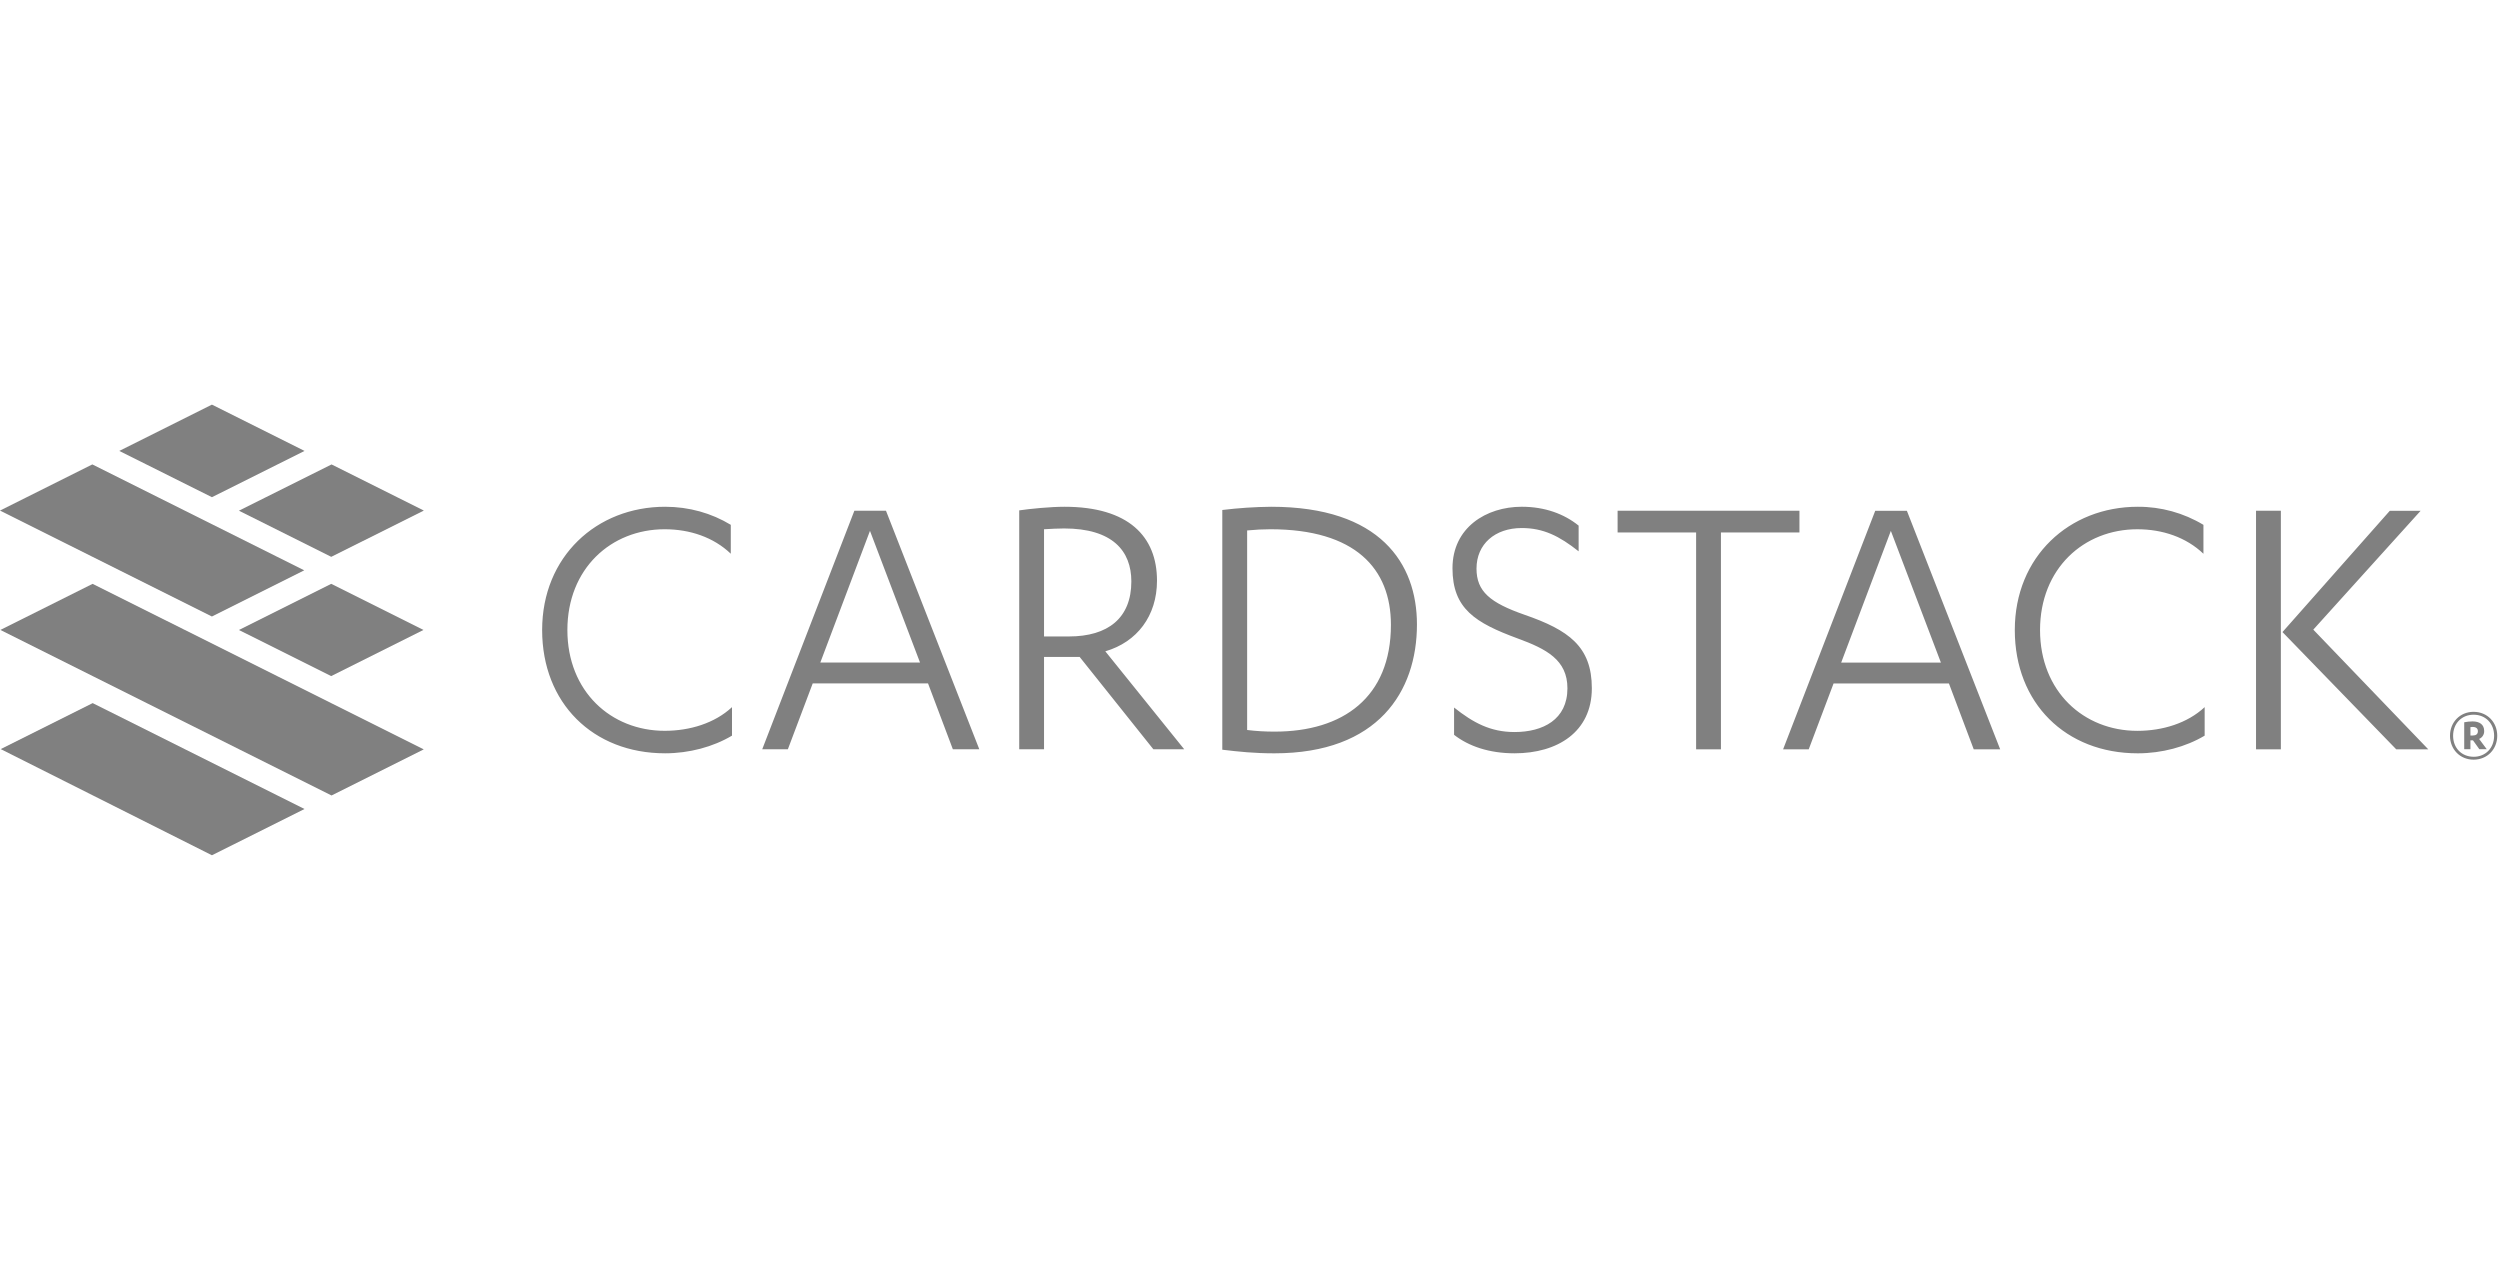
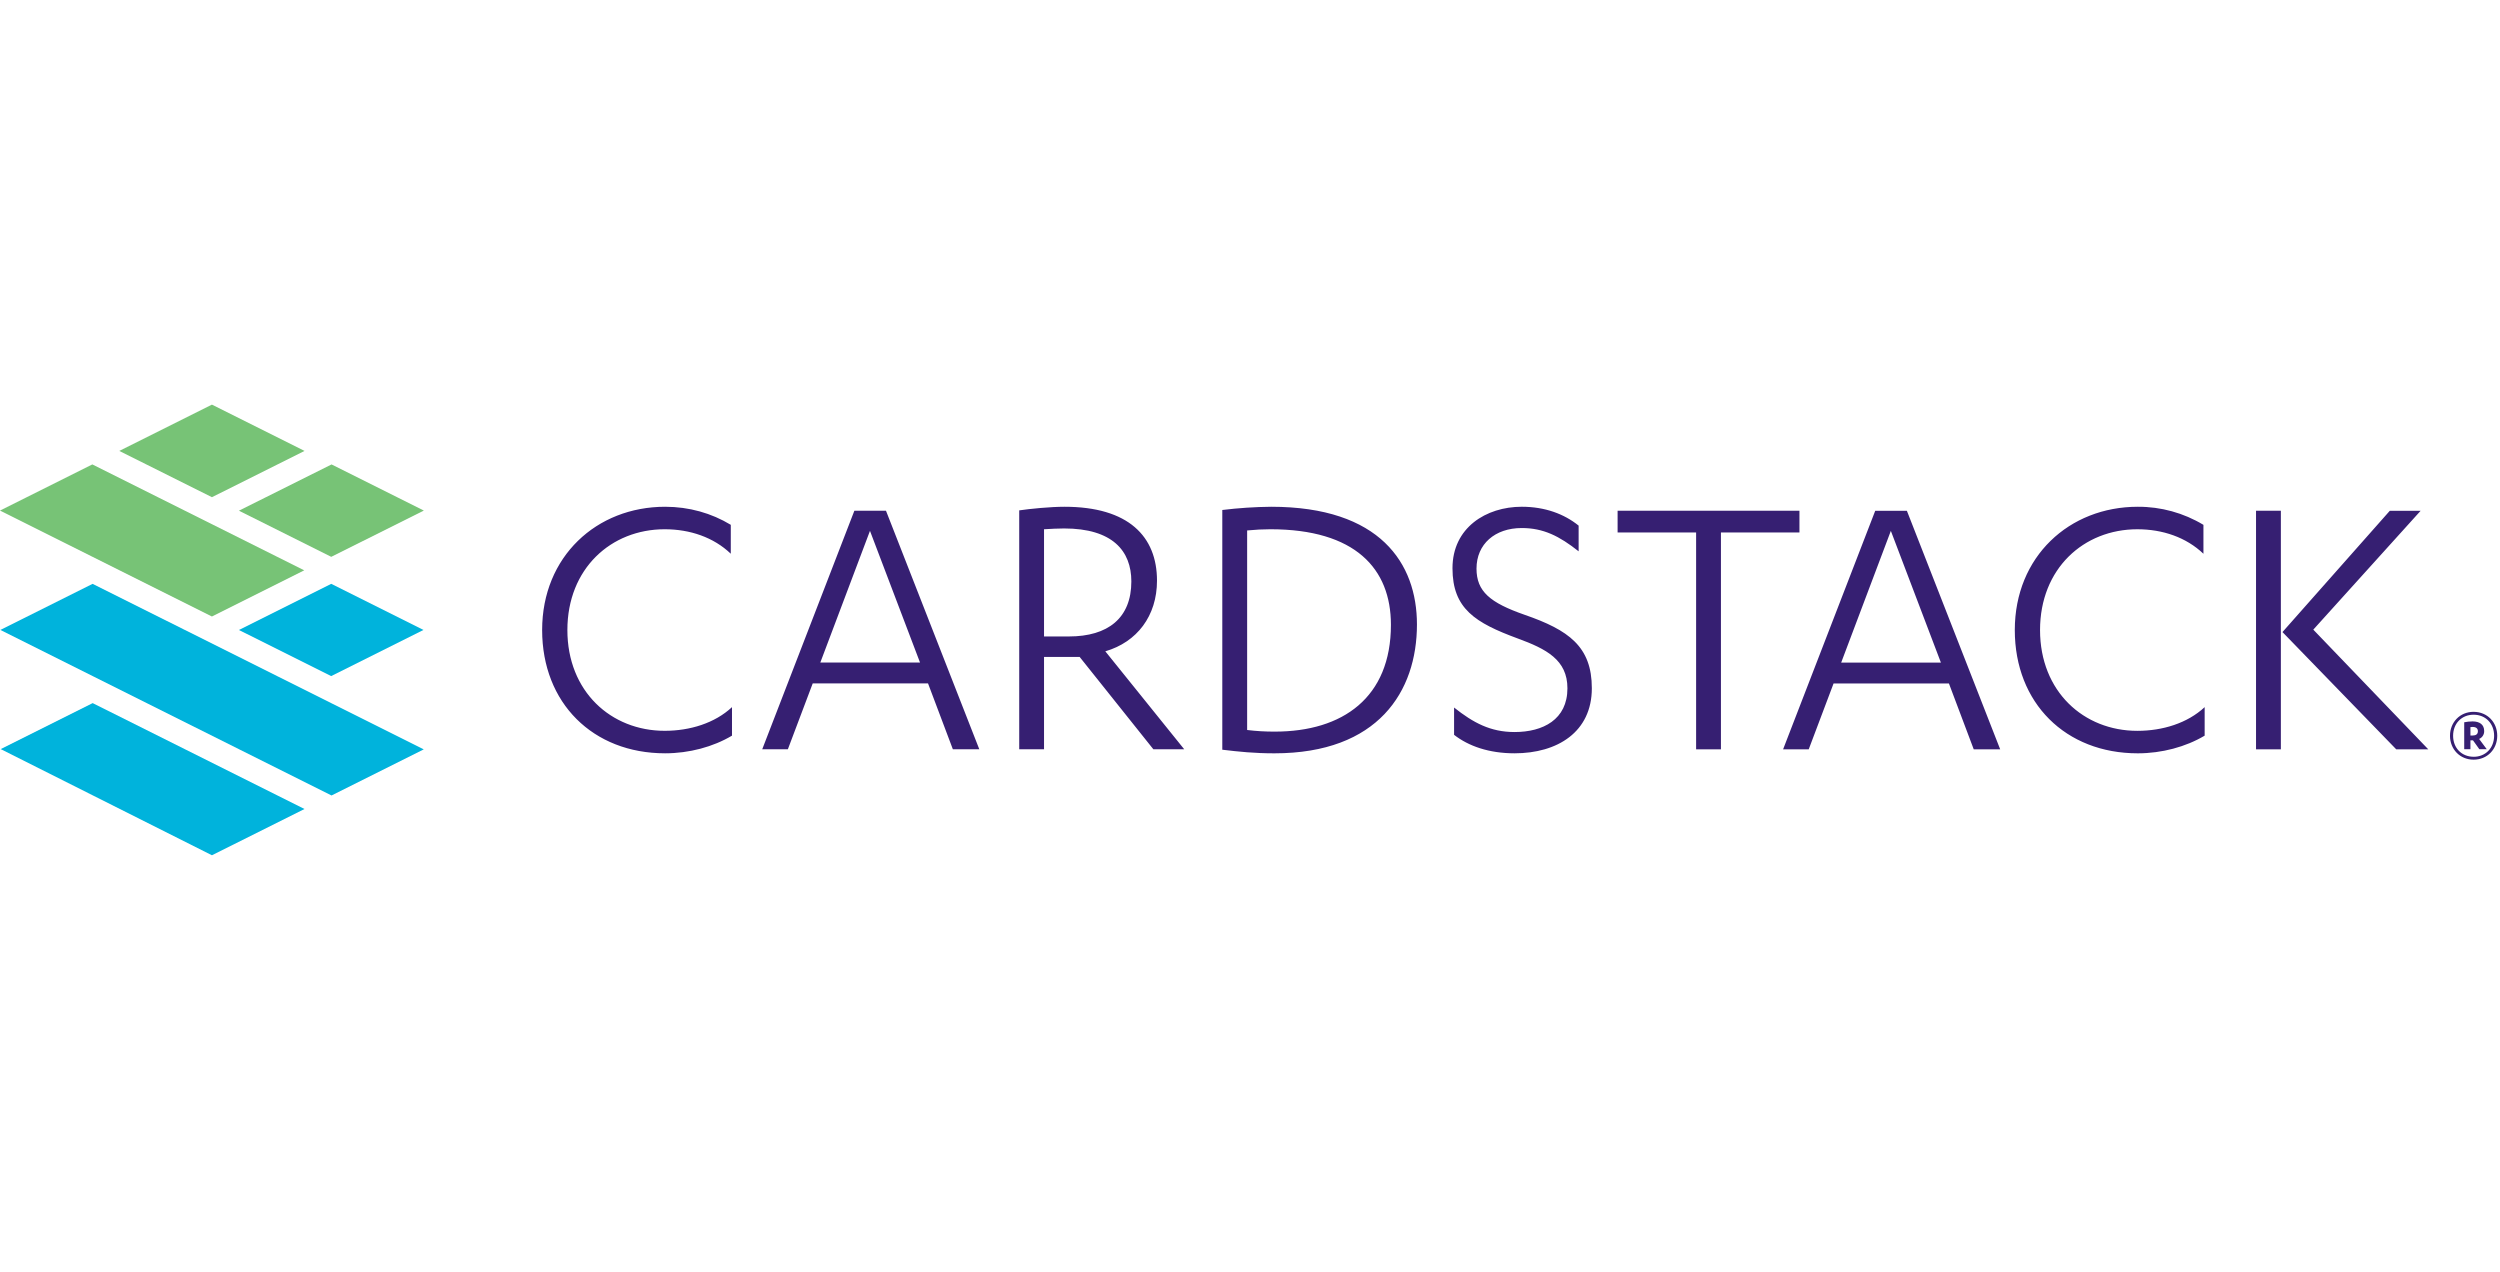
- <svg xmlns="http://www.w3.org/2000/svg" viewBox="0 0 173 88" height="88" width="173">
+ <svg xmlns="http://www.w3.org/2000/svg" height="88" width="173">
  <g fill="none" fill-rule="evenodd">
-     <path d="M14.666 59.184l6.406-3.202-14.659-7.327-6.365 3.182zm8.275-4.137l6.383-3.19L6.408 40.402l-6.382 3.19zm-.024-8.261l6.388-3.194-6.383-3.19-6.388 3.194z" fill="#808080" />
-     <path d="M6.388 32.138L0 35.332l14.665 7.33 6.388-3.195-14.666-7.33zm16.534 6.395l6.408-3.202-6.387-3.192-6.41 3.201zM14.665 28l-6.41 3.204 6.411 3.202 6.408-3.202z" fill="#808080" />
-     <path d="M50.57 38.318c-1.19-1.139-2.826-1.694-4.573-1.694-3.714 0-6.734 2.723-6.734 6.974 0 4.252 3.02 6.974 6.734 6.974 1.747 0 3.465-.528 4.657-1.638v1.972c-1.302.778-2.966 1.223-4.629 1.223-4.988 0-8.509-3.473-8.509-8.531 0-5.085 3.77-8.53 8.51-8.53 1.662 0 3.214.444 4.545 1.25zm9.632-1.583l-3.437 9.114h6.901zm-3.963 10.559L54.52 51.85h-1.774l6.376-16.506h2.188l6.458 16.506h-1.83l-1.718-4.557h-7.98zm16.008-3.251h1.718c2.717 0 4.324-1.278 4.324-3.807 0-2.112-1.302-3.667-4.656-3.667-.334 0-.998.027-1.386.055zm0 7.808H70.53V35.318c.748-.111 2.161-.25 3.132-.25 4.433 0 6.402 2.056 6.402 5.112 0 2.446-1.386 4.252-3.576 4.891l5.461 6.78h-2.135l-5.101-6.39h-2.466zm14.055-1.335a15.29 15.29 0 0 0 1.912.112c4.712 0 8.038-2.362 8.038-7.391 0-3.89-2.467-6.613-8.343-6.613-.526 0-1.025.027-1.607.083v13.81zm-1.719-15.225a30.34 30.34 0 0 1 3.381-.223c7.54 0 10.089 3.919 10.089 8.143 0 4.64-2.688 8.919-9.867 8.919-1.385 0-2.439-.11-3.603-.25V35.29zm16.04 13.671c1.33 1.056 2.522 1.695 4.183 1.695 1.97 0 3.66-.862 3.66-3.027 0-1.975-1.47-2.725-3.437-3.447-2.937-1.084-4.517-2.056-4.517-4.862 0-2.807 2.327-4.254 4.794-4.254 1.607 0 2.937.5 3.935 1.306v1.779c-1.33-1.055-2.44-1.612-3.935-1.612-1.857 0-3.132 1.112-3.132 2.807 0 1.584.941 2.362 3.325 3.195 3.05 1.056 4.656 2.195 4.656 5.085 0 3.029-2.383 4.502-5.349 4.502-1.774 0-3.186-.5-4.184-1.279v-1.889zm18.466 2.89h-1.718V36.847h-5.433v-1.502h12.584v1.502h-5.433V51.85zm11.758-15.116l-3.437 9.114h6.9zm-3.964 10.559l-1.719 4.557h-1.773l6.375-16.506h2.19l6.456 16.506h-1.83l-1.717-4.557zm25.595-8.974c-1.192-1.14-2.827-1.696-4.573-1.696-3.714 0-6.734 2.723-6.734 6.974 0 4.252 3.02 6.975 6.734 6.975 1.747 0 3.464-.528 4.657-1.64v1.973c-1.304.778-2.967 1.223-4.629 1.223-4.988 0-8.509-3.473-8.509-8.53 0-5.086 3.77-8.532 8.51-8.532a8.71 8.71 0 0 1 4.544 1.252v2zm12.896-2.974h2.133l-7.427 8.224 7.955 8.281h-2.217l-7.871-8.113zm-9.257 16.505h1.719V35.345h-1.719V51.85zm14.838-.954h.149c.22 0 .366-.086.366-.297 0-.194-.129-.297-.366-.297-.05 0-.1.005-.15.012v.582zm0 .948h-.431v-1.865c.19-.038.38-.057.575-.06.5 0 .806.227.806.664a.574.574 0 0 1-.35.55l.529.711h-.513l-.44-.615h-.177v.615zm.218.524c.824 0 1.42-.605 1.42-1.456 0-.852-.595-1.456-1.42-1.456-.822 0-1.418.604-1.418 1.456 0 .851.596 1.454 1.418 1.454zm0-3.111c.949 0 1.636.722 1.636 1.655 0 .932-.687 1.655-1.636 1.655-.945 0-1.633-.723-1.633-1.655 0-.933.688-1.656 1.633-1.656z" fill="#808080" />
+     <path d="M14.666 59.184l6.406-3.202-14.659-7.327-6.365 3.182zm8.275-4.137l6.383-3.19L6.408 40.402l-6.382 3.19zm-.024-8.261l6.388-3.194-6.383-3.19-6.388 3.194z" fill="#00b3dc" />
+     <path d="M6.388 32.138L0 35.332l14.665 7.33 6.388-3.195-14.666-7.33zm16.534 6.395l6.408-3.202-6.387-3.192-6.41 3.201zM14.665 28l-6.41 3.204 6.411 3.202 6.408-3.202z" fill="#77c376" />
+     <path d="M50.57 38.318c-1.19-1.139-2.826-1.694-4.573-1.694-3.714 0-6.734 2.723-6.734 6.974 0 4.252 3.02 6.974 6.734 6.974 1.747 0 3.465-.528 4.657-1.638v1.972c-1.302.778-2.966 1.223-4.629 1.223-4.988 0-8.509-3.473-8.509-8.531 0-5.085 3.77-8.53 8.51-8.53 1.662 0 3.214.444 4.545 1.25zm9.632-1.583l-3.437 9.114h6.901zm-3.963 10.559L54.52 51.85h-1.774l6.376-16.506h2.188l6.458 16.506h-1.83l-1.718-4.557h-7.98zm16.008-3.251h1.718c2.717 0 4.324-1.278 4.324-3.807 0-2.112-1.302-3.667-4.656-3.667-.334 0-.998.027-1.386.055zm0 7.808H70.53V35.318c.748-.111 2.161-.25 3.132-.25 4.433 0 6.402 2.056 6.402 5.112 0 2.446-1.386 4.252-3.576 4.891l5.461 6.78h-2.135l-5.101-6.39h-2.466zm14.055-1.335a15.29 15.29 0 0 0 1.912.112c4.712 0 8.038-2.362 8.038-7.391 0-3.89-2.467-6.613-8.343-6.613-.526 0-1.025.027-1.607.083v13.81zm-1.719-15.225a30.34 30.34 0 0 1 3.381-.223c7.54 0 10.089 3.919 10.089 8.143 0 4.64-2.688 8.919-9.867 8.919-1.385 0-2.439-.11-3.603-.25V35.29zm16.04 13.671c1.33 1.056 2.522 1.695 4.183 1.695 1.97 0 3.66-.862 3.66-3.027 0-1.975-1.47-2.725-3.437-3.447-2.937-1.084-4.517-2.056-4.517-4.862 0-2.807 2.327-4.254 4.794-4.254 1.607 0 2.937.5 3.935 1.306v1.779c-1.33-1.055-2.44-1.612-3.935-1.612-1.857 0-3.132 1.112-3.132 2.807 0 1.584.941 2.362 3.325 3.195 3.05 1.056 4.656 2.195 4.656 5.085 0 3.029-2.383 4.502-5.349 4.502-1.774 0-3.186-.5-4.184-1.279v-1.889zm18.466 2.89h-1.718V36.847h-5.433v-1.502h12.584v1.502h-5.433V51.85zm11.758-15.116l-3.437 9.114h6.9zm-3.964 10.559l-1.719 4.557h-1.773l6.375-16.506h2.19l6.456 16.506h-1.83l-1.717-4.557zm25.595-8.974c-1.192-1.14-2.827-1.696-4.573-1.696-3.714 0-6.734 2.723-6.734 6.974 0 4.252 3.02 6.975 6.734 6.975 1.747 0 3.464-.528 4.657-1.64v1.973c-1.304.778-2.967 1.223-4.629 1.223-4.988 0-8.509-3.473-8.509-8.53 0-5.086 3.77-8.532 8.51-8.532a8.71 8.71 0 0 1 4.544 1.252v2zm12.896-2.974h2.133l-7.427 8.224 7.955 8.281h-2.217l-7.871-8.113zm-9.257 16.505h1.719V35.345h-1.719V51.85zm14.838-.954h.149c.22 0 .366-.086.366-.297 0-.194-.129-.297-.366-.297-.05 0-.1.005-.15.012v.582zm0 .948h-.431v-1.865c.19-.038.38-.057.575-.06.5 0 .806.227.806.664a.574.574 0 0 1-.35.55l.529.711h-.513l-.44-.615h-.177v.615zm.218.524c.824 0 1.42-.605 1.42-1.456 0-.852-.595-1.456-1.42-1.456-.822 0-1.418.604-1.418 1.456 0 .851.596 1.454 1.418 1.454zm0-3.111c.949 0 1.636.722 1.636 1.655 0 .932-.687 1.655-1.636 1.655-.945 0-1.633-.723-1.633-1.655 0-.933.688-1.656 1.633-1.656z" fill="#361f72" />
  </g>
</svg>
